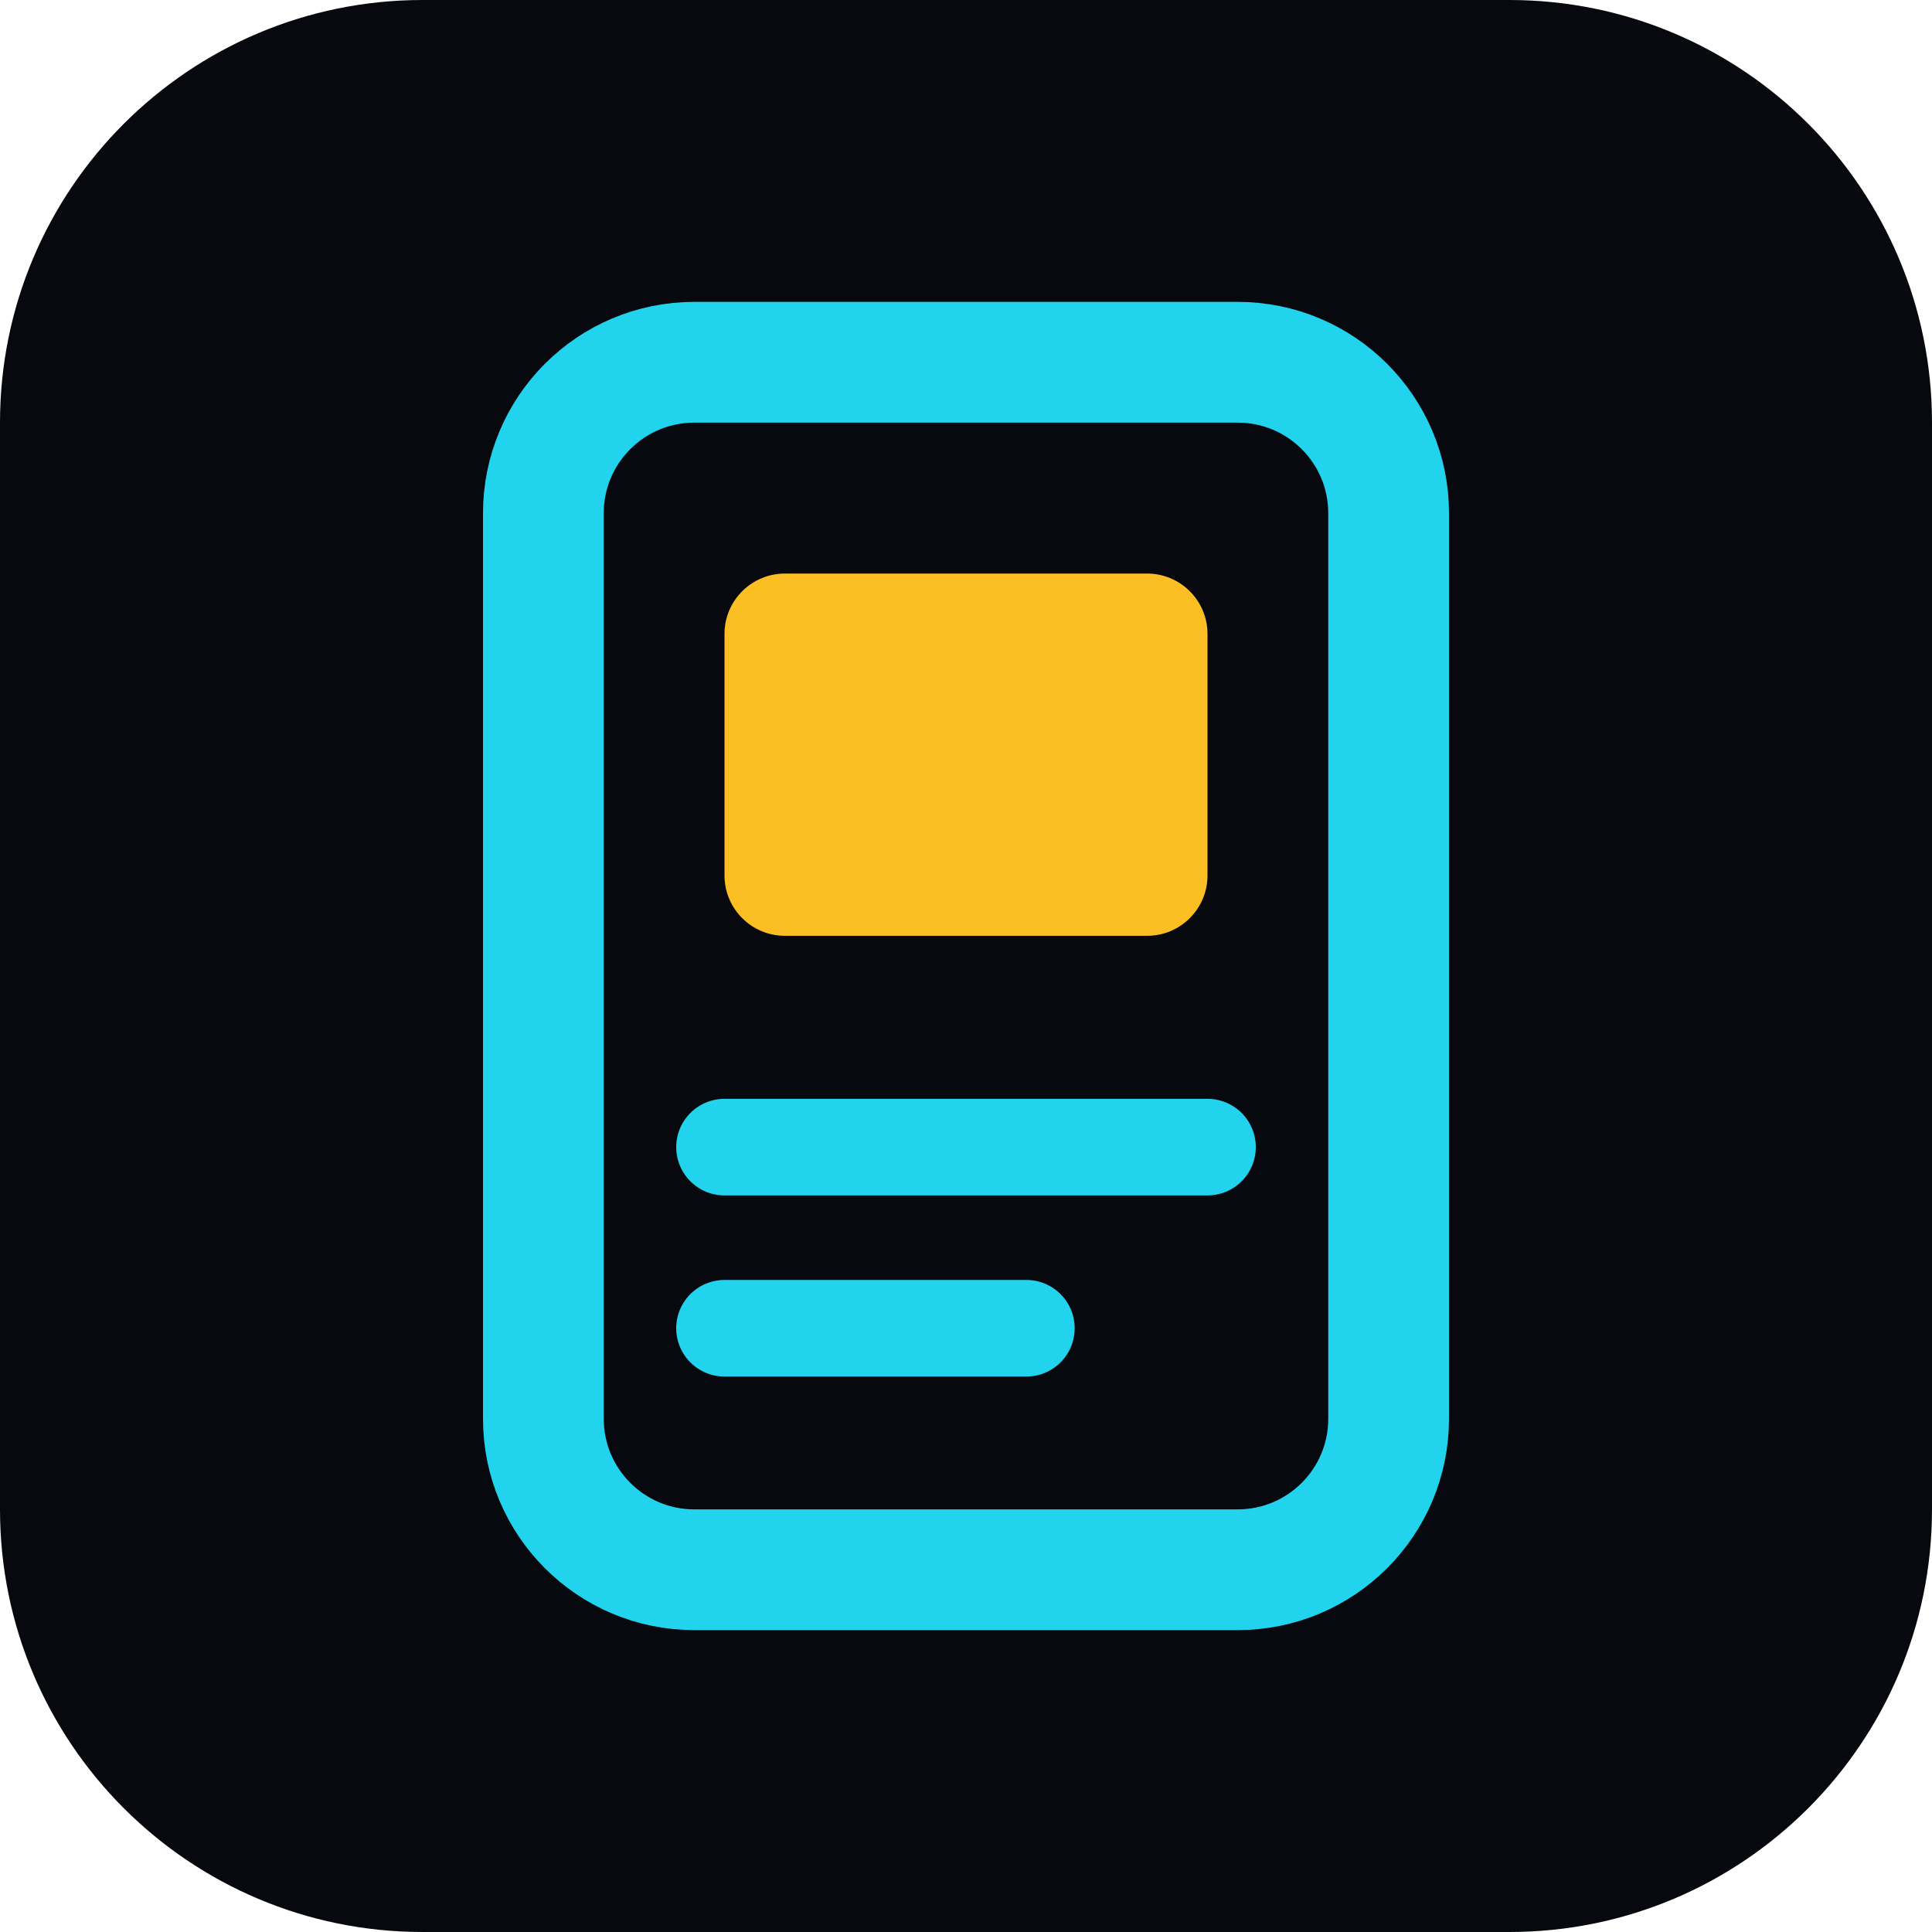
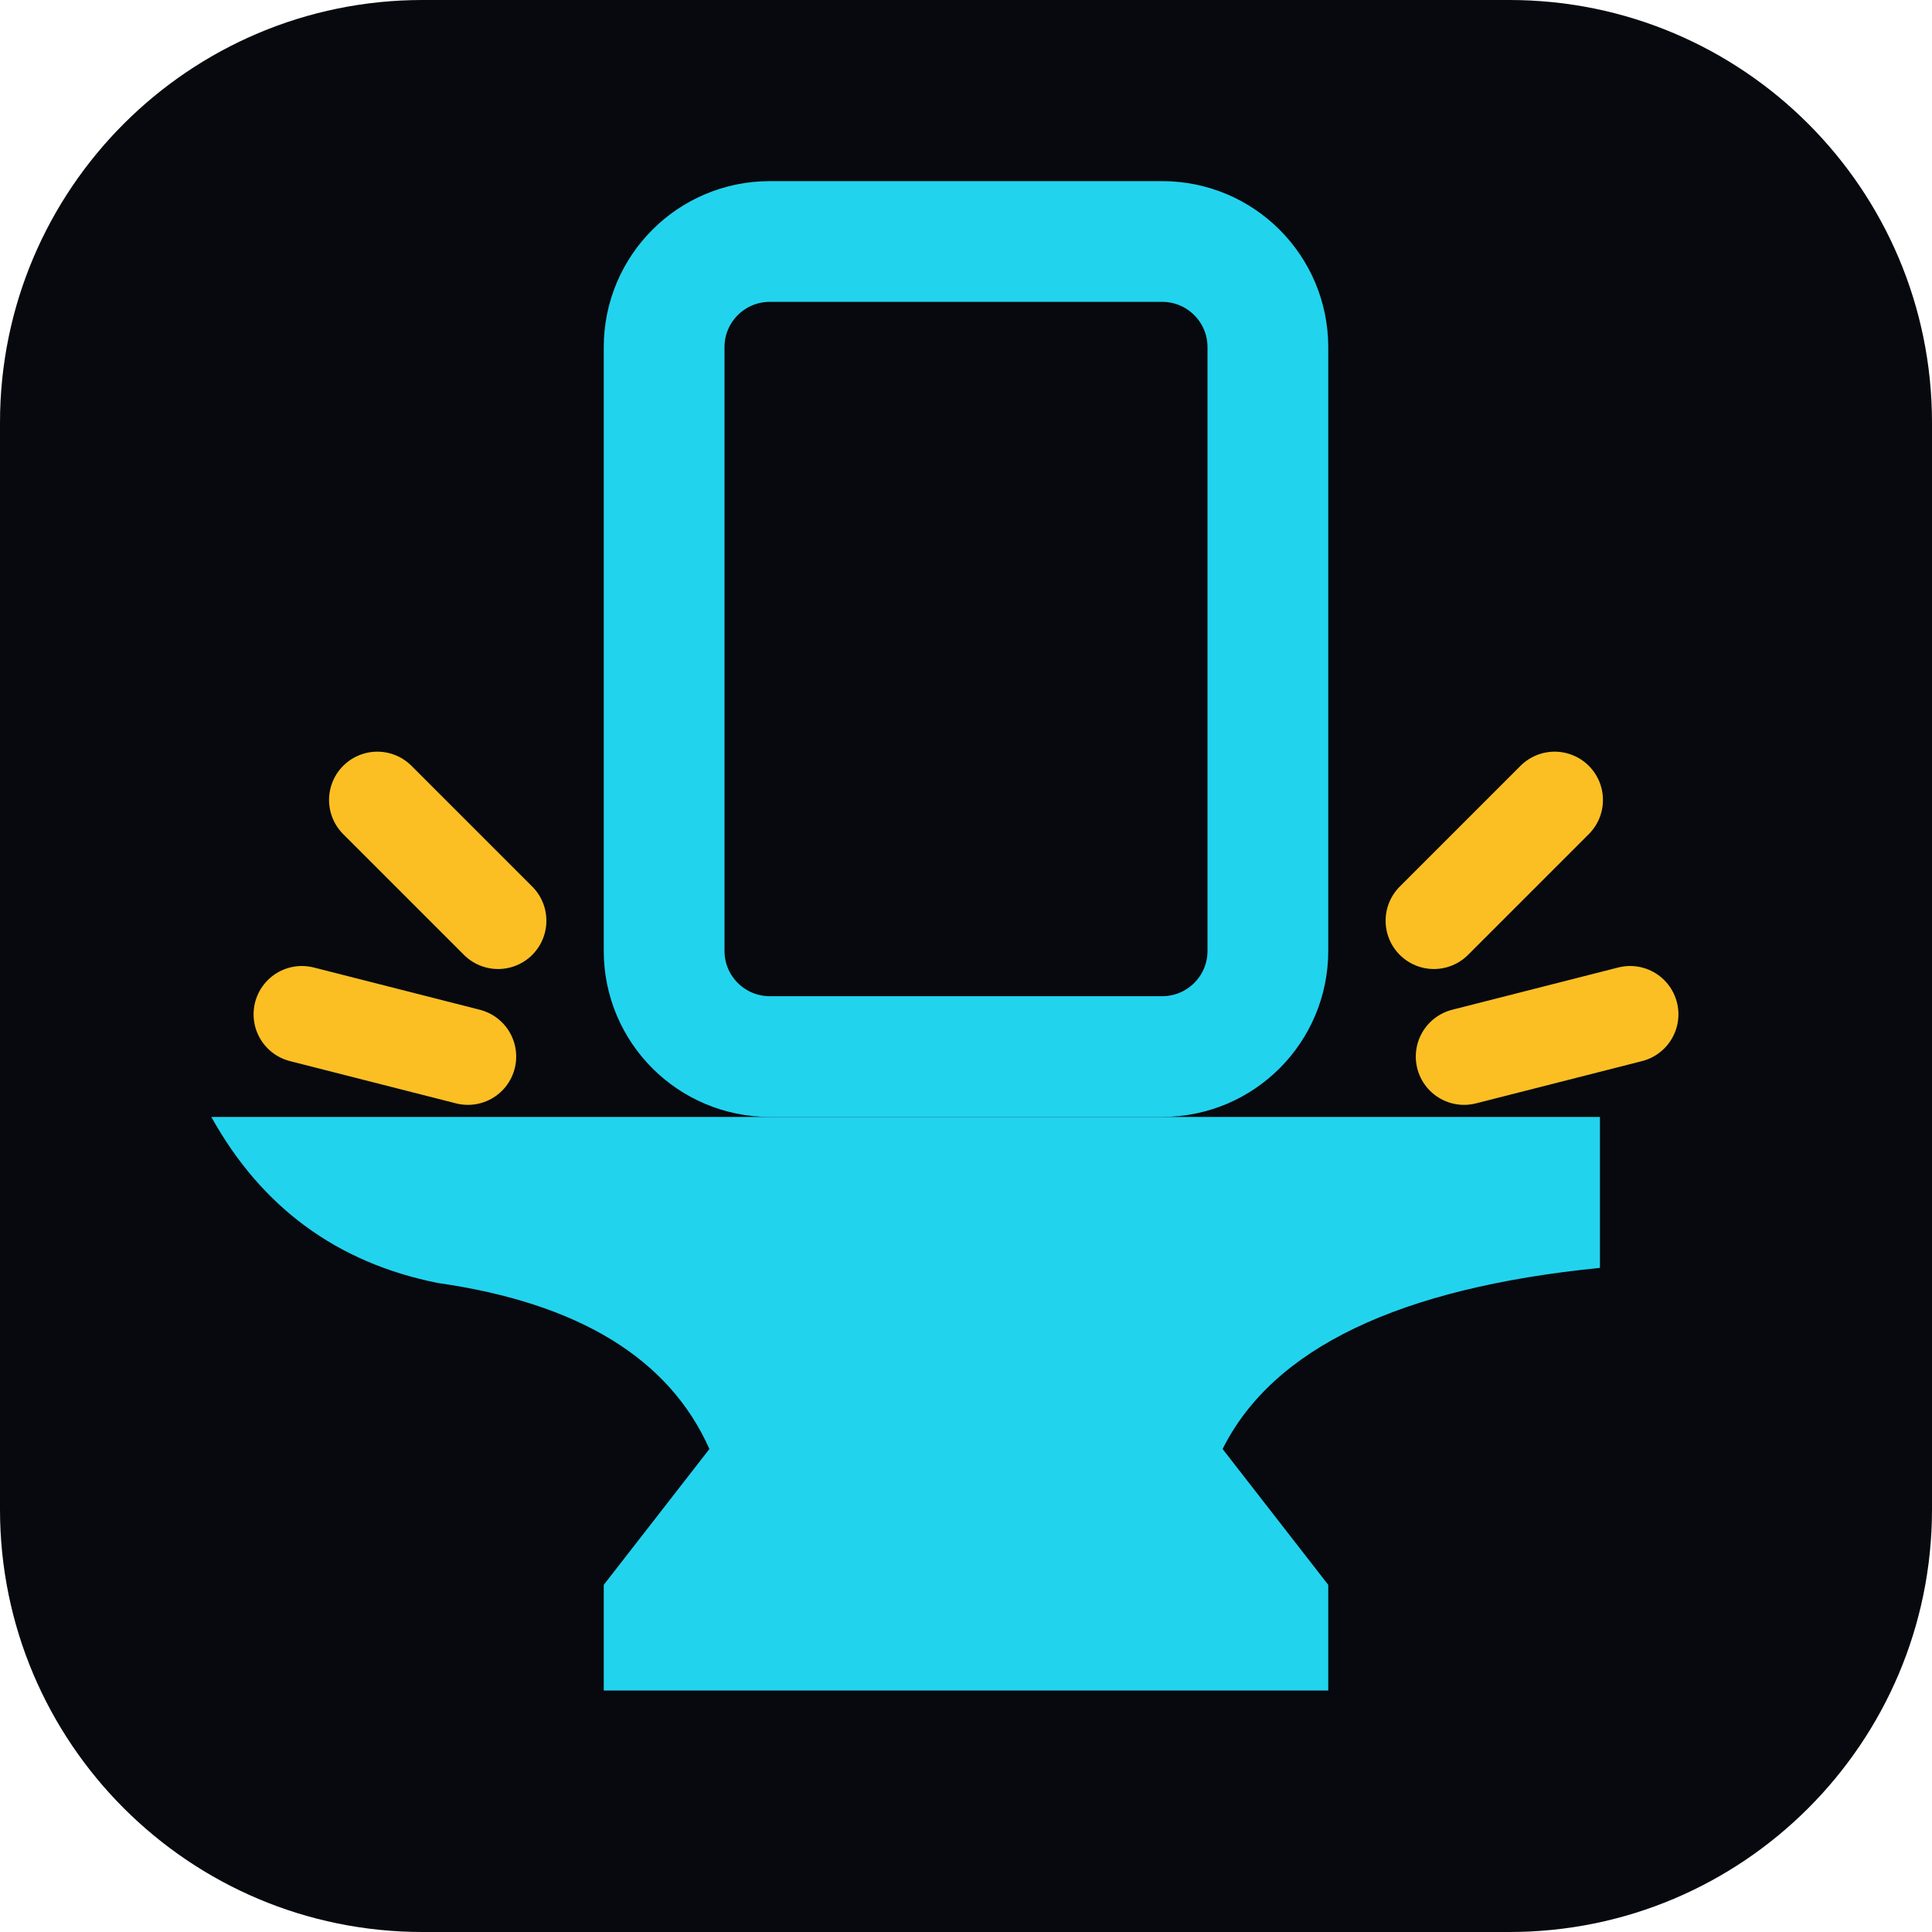
- <svg xmlns="http://www.w3.org/2000/svg" viewBox="0 0 32 32">
-   <rect width="32" height="32" rx="7" fill="#07090e" />
-   <rect x="9" y="6" width="14" height="20" rx="2.5" fill="none" stroke="#22d3ee" stroke-width="2" />
-   <rect x="12" y="9.5" width="8" height="6" rx="1" fill="#fbbf24" />
-   <path d="M12 19h8M12 22h5" stroke="#22d3ee" stroke-width="1.6" stroke-linecap="round" />
+ <svg xmlns="http://www.w3.org/2000/svg" viewBox="0 0 64 64">
+   <rect width="64" height="64" rx="14" fill="#07090e" />
+   <path d="M16.5 30.5 12.5 26.5M47.5 30.5 51.5 26.5M15.5 35 10 33.6M48.5 35 54 33.6" fill="none" stroke="#fbbf24" stroke-width="3.2" stroke-linecap="round" />
+   <rect x="22" y="8" width="20" height="27" rx="3.5" fill="#07090e" stroke="#22d3ee" stroke-width="4" />
+   <path fill="#22d3ee" d="M7 37H53V42Q43 43 40.5 48L44 52.5V56H20V52.5L23.5 48Q21.5 43.5 14.5 42.5Q9.5 41.5 7 37Z" />
</svg>
